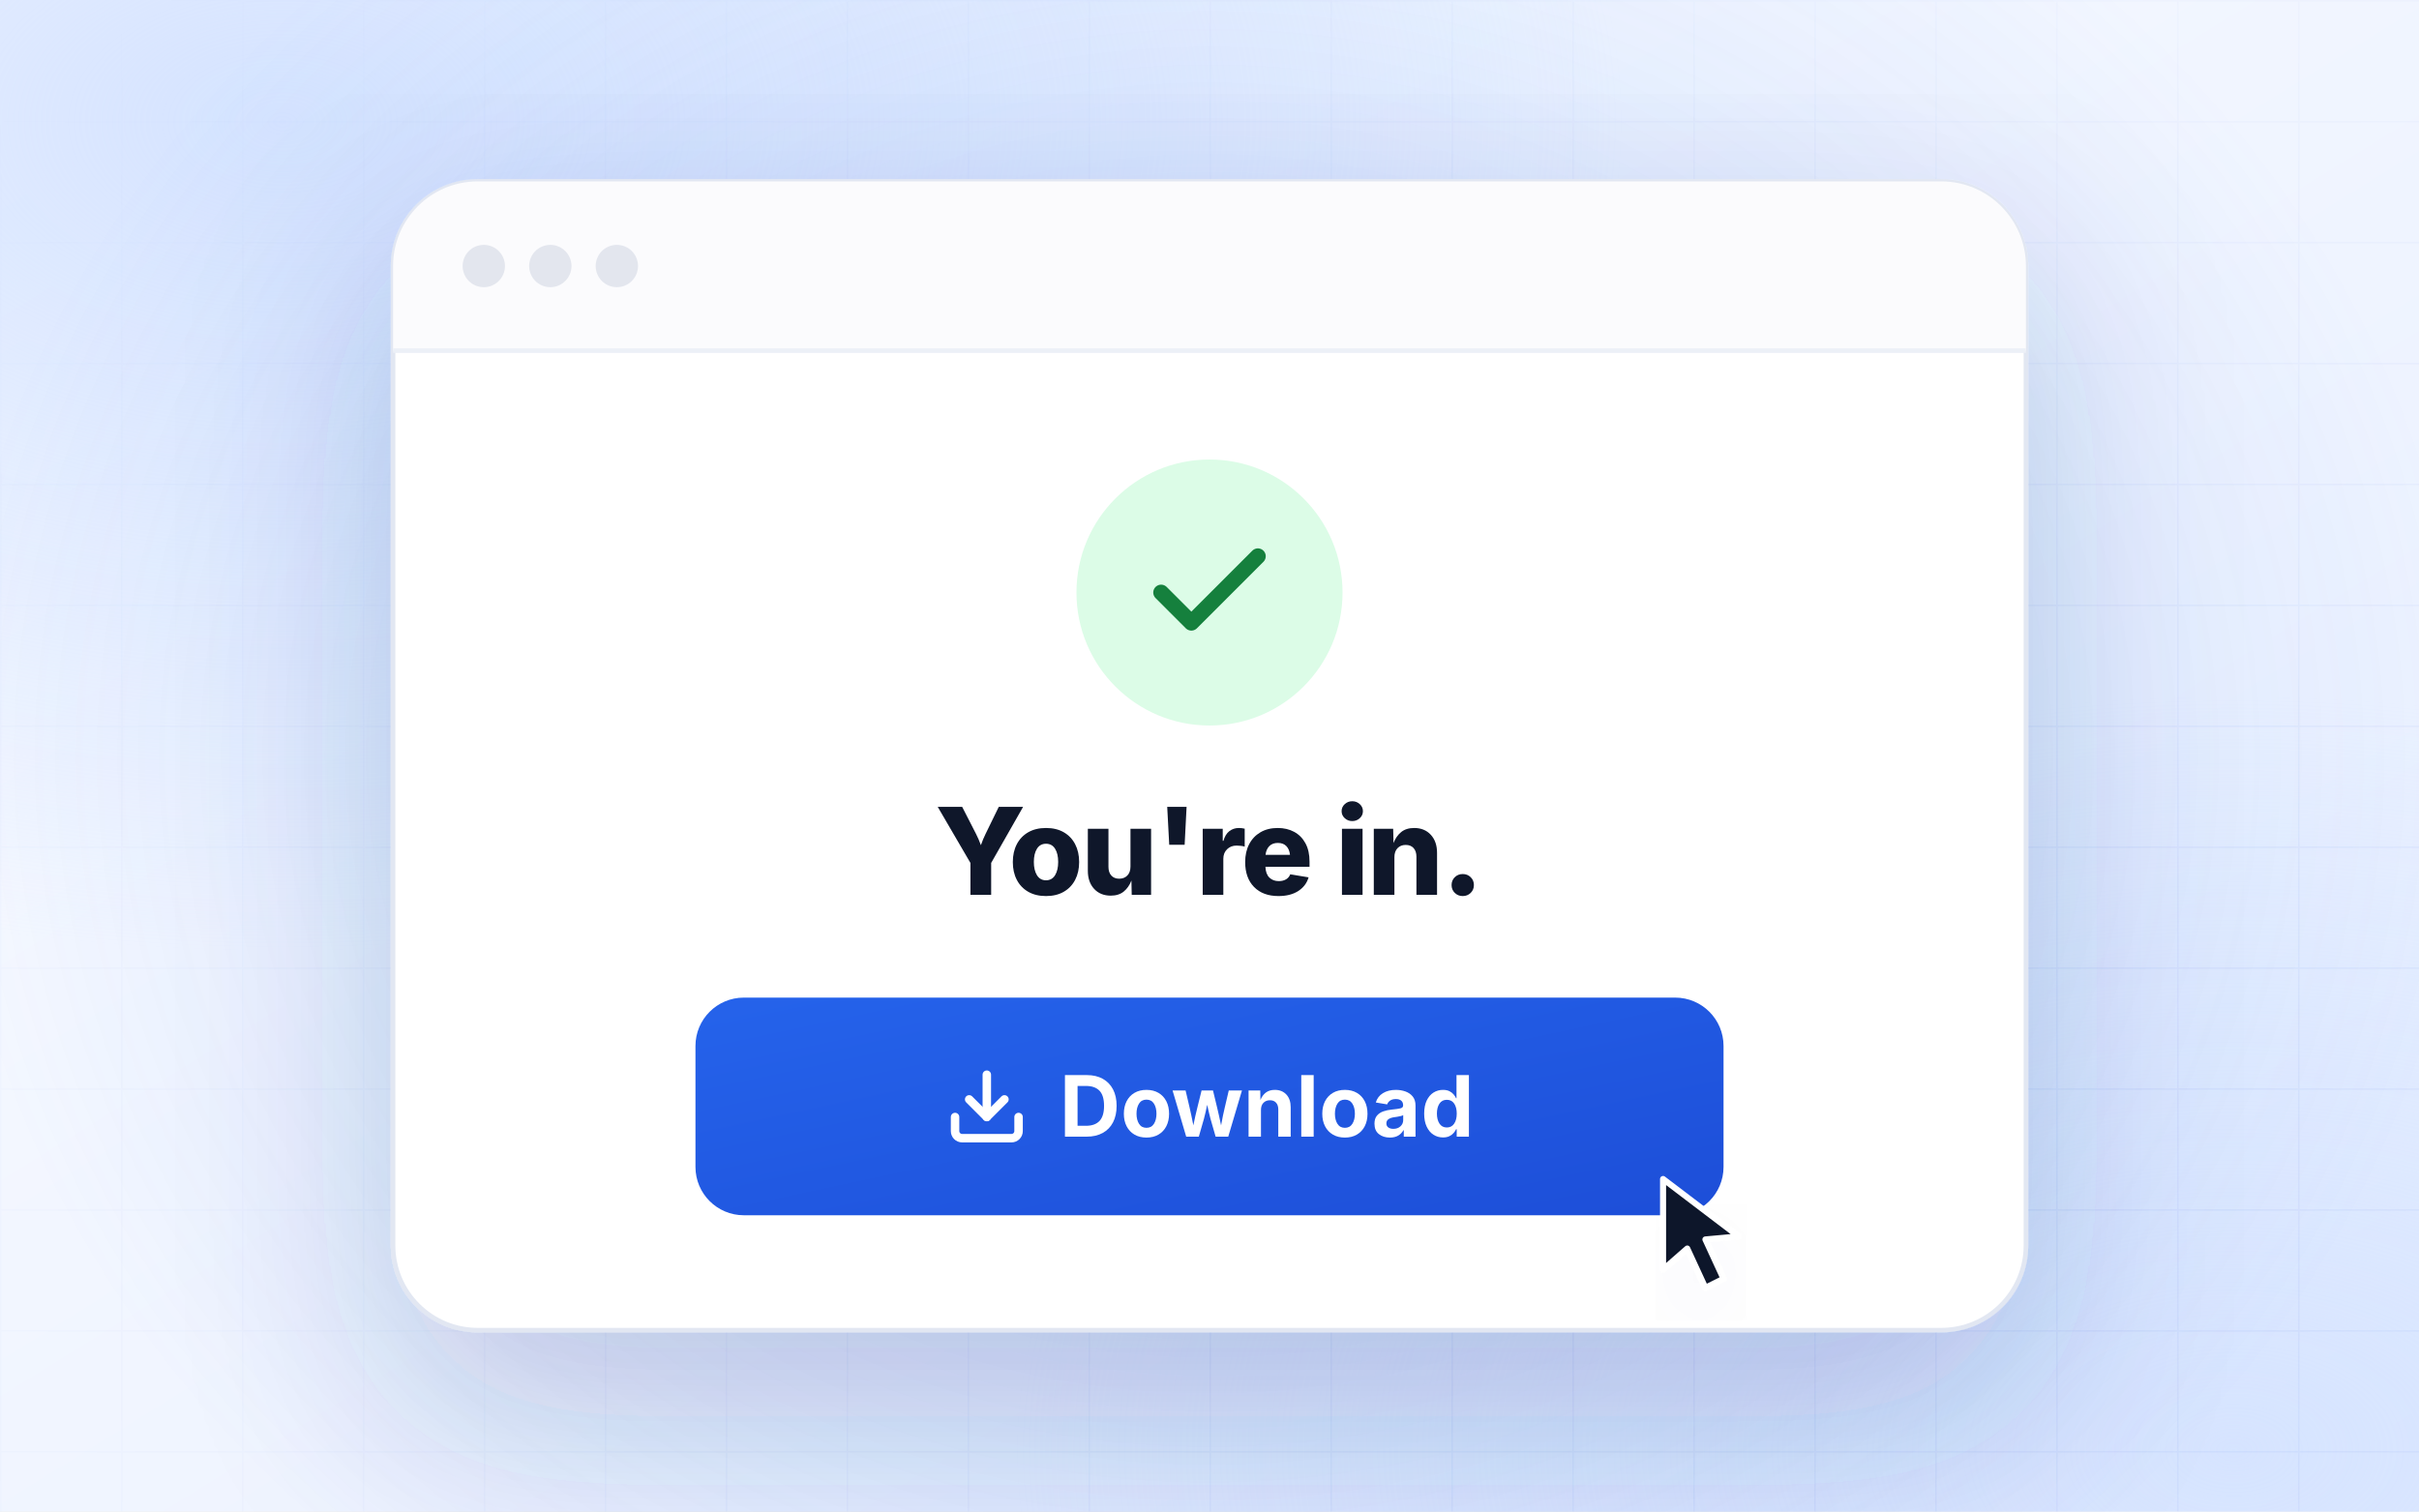
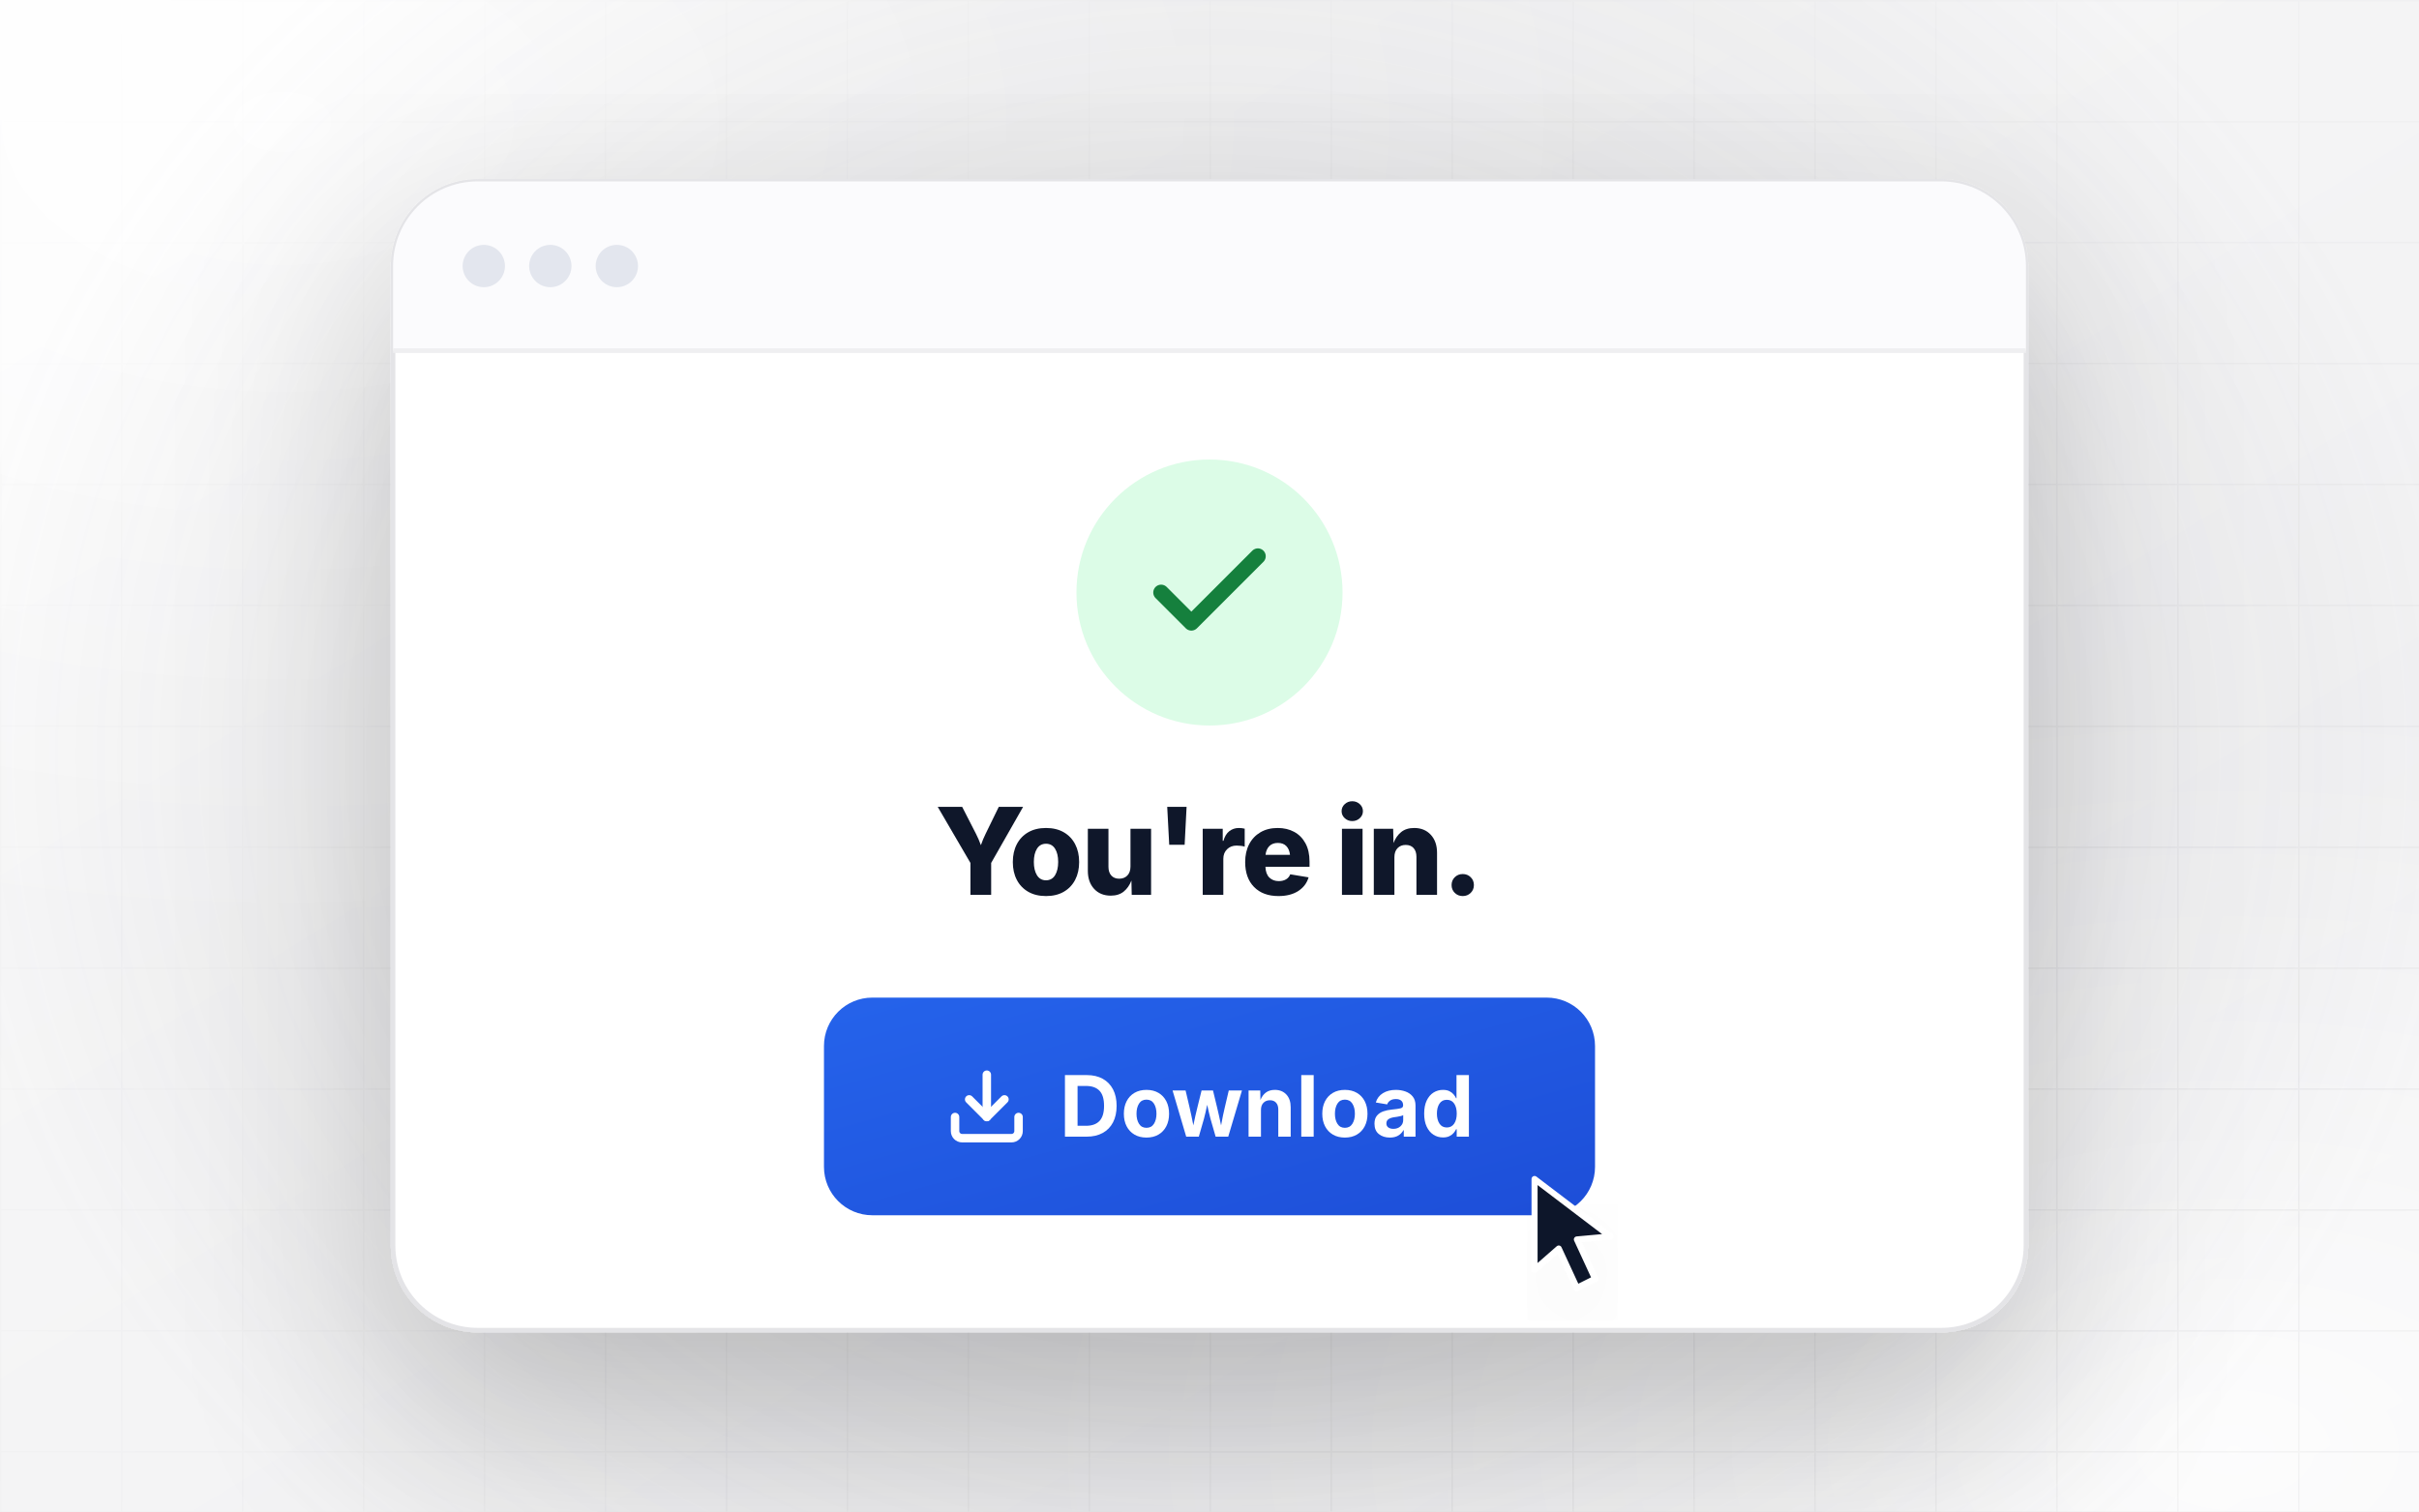
<svg xmlns="http://www.w3.org/2000/svg" xmlns:xlink="http://www.w3.org/1999/xlink" viewBox="0 0 800 500" width="800" height="500" role="img">
  <defs>
    <linearGradient id="bg" x1="0" y1="0" x2="1" y2="1">
-       <stop offset="0" stop-color="#FBFCFF" />
-       <stop offset="1" stop-color="#E6EEFF" />
+       <stop offset="0" stop-color="#FAFAFA" />
+       <stop offset="1" stop-color="#EEEEF0" />
    </linearGradient>
    <radialGradient id="glowA" cx="0.12" cy="0.08" r="0.55">
-       <stop offset="0" stop-color="#D3E2FF" stop-opacity="0.95" />
-       <stop offset="1" stop-color="#D3E2FF" stop-opacity="0" />
+       <stop offset="0" stop-color="#FFFFFF" stop-opacity="0.95" />
+       <stop offset="1" stop-color="#FFFFFF" stop-opacity="0" />
    </radialGradient>
    <radialGradient id="glowB" cx="0.92" cy="0.96" r="0.5">
-       <stop offset="0" stop-color="#D3E2FF" stop-opacity="0.85" />
-       <stop offset="1" stop-color="#D3E2FF" stop-opacity="0" />
+       <stop offset="0" stop-color="#FFFFFF" stop-opacity="0.85" />
+       <stop offset="1" stop-color="#FFFFFF" stop-opacity="0" />
    </radialGradient>
    <linearGradient id="gAcc" x1="0" y1="0" x2="1" y2="1">
      <stop offset="0" stop-color="#2563EB" />
      <stop offset="1" stop-color="#1D4ED8" />
    </linearGradient>
    <linearGradient id="gStroke" x1="0" y1="0" x2="1" y2="0">
      <stop offset="0" stop-color="#93C5FD" />
      <stop offset="1" stop-color="#818CF8" />
    </linearGradient>
    <pattern id="grid" width="40" height="40" patternUnits="userSpaceOnUse">
-       <path d="M40 0H0V40" fill="none" stroke="#1D4ED8" stroke-opacity="0.07" stroke-width="1" />
+       <path d="M40 0H0V40" fill="none" stroke="#52525B" stroke-opacity="0.07" stroke-width="1" />
    </pattern>
    <radialGradient id="fade" cx="0.5" cy="0.45" r="0.65">
      <stop offset="0" stop-color="#fff" stop-opacity="1" />
      <stop offset="1" stop-color="#fff" stop-opacity="0" />
    </radialGradient>
    <mask id="gridMask">
      <rect width="1200" height="800" fill="url(#fade)" />
    </mask>
    <filter id="e1" x="-10%" y="-10%" width="120%" height="140%">
      <feDropShadow dx="0" dy="1" stdDeviation="1.2" flood-color="#0F172A" flood-opacity="0.07" />
-       <feDropShadow dx="0" dy="12" stdDeviation="18" flood-color="#1E3A8A" flood-opacity="0.08" />
+       <feDropShadow dx="0" dy="12" stdDeviation="18" flood-color="#18181B" flood-opacity="0.08" />
    </filter>
    <filter id="e2" x="-15%" y="-15%" width="130%" height="160%">
      <feDropShadow dx="0" dy="2" stdDeviation="3" flood-color="#0F172A" flood-opacity="0.10" />
-       <feDropShadow dx="0" dy="28" stdDeviation="34" flood-color="#1E3A8A" flood-opacity="0.20" />
+       <feDropShadow dx="0" dy="28" stdDeviation="34" flood-color="#18181B" flood-opacity="0.20" />
    </filter>
    <radialGradient id="spot" cx="0.5" cy="0.5" r="0.5">
-       <stop offset="0" stop-color="#3B82F6" stop-opacity="0.24" />
-       <stop offset="1" stop-color="#3B82F6" stop-opacity="0" />
+       <stop offset="0" stop-color="#71717A" stop-opacity="0.24" />
+       <stop offset="1" stop-color="#71717A" stop-opacity="0" />
    </radialGradient>
    <path id="g800_Y" d="M601 0V540L47 1490H461L695 1033Q742 942 778 841Q813 942 858 1033L1081 1490H1493L952 540V0Z" />
    <path id="g800_o" d="M634 -21Q459 -21 333.0 51.5Q207 124 139.5 253.5Q72 383 72 555Q72 727 139.5 857.0Q207 987 333.0 1059.5Q459 1132 634 1132Q809 1132 934.5 1059.5Q1060 987 1127.5 857.0Q1195 727 1195 555Q1195 383 1127.5 253.5Q1060 124 934.5 51.5Q809 -21 634 -21ZM634 246Q734 246 787.0 331.5Q840 417 840 557Q840 697 787.0 781.0Q734 865 634 865Q534 865 481.0 781.0Q428 697 428 557Q428 417 481.0 331.5Q534 246 634 246Z" />
    <path id="g800_u" d="M503 -14Q327 -14 221.0 101.0Q115 216 115 406V1118H464V474Q464 380 512.5 326.5Q561 273 646 273Q732 273 784.5 327.5Q837 382 837 480V1118H1186V0H858L853 242Q808 125 723.0 55.5Q638 -14 503 -14Z" />
    <path id="g800_quotesingle" d="M233 848 199 1490H527L494 848Z" />
    <path id="g800_r" d="M115 0V1118H454V914H466Q496 1024 565.5 1078.0Q635 1132 727 1132Q778 1132 826 1120V816Q801 825 760.5 829.5Q720 834 688 834Q591 834 527.5 772.0Q464 710 464 610V0Z" />
    <path id="g800_e" d="M636 -21Q373 -21 222.5 132.5Q72 286 72 555Q72 727 139.5 857.0Q207 987 331.0 1059.5Q455 1132 623 1132Q780 1132 901.5 1066.5Q1023 1001 1092.5 873.5Q1162 746 1162 562V474H415Q420 353 481.5 292.5Q543 232 642 232Q712 232 763.0 261.5Q814 291 835 347L1146 296Q1104 151 971.5 65.0Q839 -21 636 -21ZM417 677H831Q821 772 769.0 825.5Q717 879 626 879Q534 879 480.5 824.5Q427 770 417 677Z" />
    <path id="g800_i" d="M115 0V1118H464V0ZM289 1249Q215 1249 162.0 1298.0Q109 1347 109 1417Q109 1487 162.0 1536.0Q215 1585 289 1585Q364 1585 417.0 1536.0Q470 1487 470 1417Q470 1347 417.0 1298.0Q364 1249 289 1249Z" />
    <path id="g800_n" d="M464 638V0H115V1118H443L449 877Q493 993 578.0 1062.5Q663 1132 799 1132Q974 1132 1080.0 1017.0Q1186 902 1186 712V0H837V644Q837 738 789.0 791.5Q741 845 655 845Q570 845 517.0 790.5Q464 736 464 638Z" />
    <path id="g800_period" d="M361 -21Q281 -21 226.5 32.5Q172 86 172 165Q172 245 226.5 298.5Q281 352 361 352Q441 352 495.5 298.5Q550 245 550 165Q550 86 495.5 32.5Q441 -21 361 -21Z" />
    <path id="g700_D" d="M659 0H135V1490H664Q888 1490 1049.5 1400.5Q1211 1311 1298.0 1144.5Q1385 978 1385 746Q1385 513 1298.0 346.0Q1211 179 1048.0 89.5Q885 0 659 0ZM440 263H644Q859 263 970.0 379.0Q1081 495 1081 746Q1081 996 970.5 1111.5Q860 1227 646 1227H440Z" />
    <path id="g700_o" d="M628 -22Q460 -22 337.0 50.5Q214 123 147.5 252.5Q81 382 81 554Q81 727 147.5 857.0Q214 987 337.0 1059.5Q460 1132 628 1132Q796 1132 919.0 1059.5Q1042 987 1108.5 857.0Q1175 727 1175 554Q1175 382 1108.5 252.5Q1042 123 919.0 50.5Q796 -22 628 -22ZM628 214Q748 214 809.0 311.0Q870 408 870 555Q870 703 809.0 799.5Q748 896 628 896Q508 896 447.5 799.5Q387 703 387 555Q387 408 447.5 311.0Q508 214 628 214Z" />
    <path id="g700_w" d="M361 0 31 1118H346L443 705Q463 612 487.0 505.0Q511 398 534 273Q557 395 582.5 502.5Q608 610 631 705L733 1118H1009L1109 705Q1130 610 1155.5 503.0Q1181 396 1205 272Q1226 396 1249.0 503.0Q1272 610 1294 705L1391 1118H1710L1378 0H1073L949 431Q928 503 908.5 593.0Q889 683 869 771Q850 683 830.0 592.5Q810 502 790 431L666 0Z" />
    <path id="g700_n" d="M428 647V0H128V1118H411L415 887Q462 1004 548.0 1068.0Q634 1132 763 1132Q937 1132 1042.0 1020.0Q1147 908 1147 711V0H847V659Q847 763 793.5 822.0Q740 881 645 881Q549 881 488.5 819.5Q428 758 428 647Z" />
    <path id="g700_l" d="M428 1490V0H128V1490Z" />
    <path id="g700_a" d="M440 -22Q280 -22 174.0 62.5Q68 147 68 313Q68 438 128.0 509.0Q188 580 284.0 613.0Q380 646 490 656Q634 670 697.5 685.5Q761 701 761 756V761Q761 832 715.5 871.0Q670 910 586 910Q499 910 446.0 872.5Q393 835 375 781L100 827Q143 972 271.5 1052.0Q400 1132 587 1132Q707 1132 815.5 1094.0Q924 1056 992.5 972.5Q1061 889 1061 753V0H777V155H767Q726 77 645.0 27.5Q564 -22 440 -22ZM525 189Q630 189 696.5 250.0Q763 311 763 400V521Q745 508 704.5 498.5Q664 489 619.0 481.5Q574 474 541 470Q458 458 407.0 423.0Q356 388 356 321Q356 256 403.5 222.5Q451 189 525 189Z" />
    <path id="g700_d" d="M537 -19Q408 -19 305.0 47.5Q202 114 141.5 242.5Q81 371 81 557Q81 748 143.0 876.0Q205 1004 308.0 1068.0Q411 1132 535 1132Q630 1132 693.0 1100.0Q756 1068 794.5 1021.0Q833 974 853 930H863V1490H1163V0H868V179H853Q832 134 793.0 88.5Q754 43 691.0 12.0Q628 -19 537 -19ZM629 222Q743 222 806.0 314.0Q869 406 869 558Q869 710 806.5 801.0Q744 892 629 892Q511 892 450.0 798.5Q389 705 389 558Q389 410 450.5 316.0Q512 222 629 222Z" />
  </defs>
  <style>
.pulse{transform-box:fill-box;transform-origin:center;animation:pulse 2.4s cubic-bezier(.2,.7,.3,1) infinite}
@keyframes pulse{0%{transform:scale(1);opacity:.30}75%{transform:scale(2.1);opacity:0}100%{transform:scale(2.1);opacity:0}}
.caret{animation:blink 1.1s steps(1) infinite}
@keyframes blink{0%,55%{opacity:1}56%,100%{opacity:0}}
.press{transform-box:fill-box;transform-origin:0 0;animation:press 3.2s ease-in-out infinite}
@keyframes press{0%,58%,100%{transform:translate(0,0) scale(1)}66%{transform:translate(1.5px,2px) scale(.9)}74%{transform:translate(0,0) scale(1)}}
.ripple{transform-box:fill-box;transform-origin:center;opacity:0;animation:ripple 3.2s ease-out infinite}
@keyframes ripple{0%,62%{opacity:0;transform:scale(.4)}68%{opacity:.5}100%{opacity:0;transform:scale(2.4)}}
.sweep{animation:sweep 4.8s cubic-bezier(.45,0,.2,1) infinite}
@keyframes sweep{0%{transform:translateY(-470px);opacity:0}8%{opacity:1}72%{transform:translateY(0);opacity:1}100%{transform:translateY(0);opacity:1}}
.ring{transform-box:fill-box;transform-origin:50% 12%;animation:ring 4s ease-in-out infinite}
@keyframes ring{0%,70%,100%{transform:rotate(0)}74%{transform:rotate(14deg)}78%{transform:rotate(-12deg)}82%{transform:rotate(8deg)}86%{transform:rotate(-4deg)}90%{transform:rotate(0)}}
.glow{animation:glow 2.6s ease-in-out infinite}
@keyframes glow{0%,100%{opacity:1}50%{opacity:.45}}
.float{animation:float 6s ease-in-out infinite}
@keyframes float{0%,100%{transform:translateY(0)}50%{transform:translateY(-6px)}}
@media (prefers-reduced-motion: reduce){*{animation:none!important}}
</style>
  <rect width="800" height="500" fill="url(#bg)" />
  <rect width="800" height="500" fill="url(#glowA)" />
  <rect width="800" height="500" fill="url(#glowB)" />
  <rect width="800" height="500" fill="url(#grid)" mask="url(#gridMask)" />
  <ellipse cx="400.0" cy="250.0" rx="421.2" ry="361.0" fill="url(#spot)" />
-   <rect x="130" y="60" width="540" height="380" rx="28" fill="#fff" stroke="#E2E7F2" stroke-width="1.5" filter="url(#e2)" />
+   <rect x="130" y="60" width="540" height="380" rx="28" fill="#fff" stroke="#E4E4E7" stroke-width="1.5" filter="url(#e2)" />
  <path d="M130 116 V88 a28 28 0 0 1 28 -28 H642 a28 28 0 0 1 28 28 V116 Z" fill="#FBFBFD" />
-   <line x1="130" y1="116" x2="670" y2="116" stroke="#ECF0F7" stroke-width="1.5" />
+   <line x1="130" y1="116" x2="670" y2="116" stroke="#EFEFF1" stroke-width="1.5" />
  <circle cx="160" cy="88" r="7" fill="#E3E6EE" />
  <circle cx="182" cy="88" r="7" fill="#E3E6EE" />
  <circle cx="204" cy="88" r="7" fill="#E3E6EE" />
  <circle cx="400.0" cy="196" r="44" fill="#DCFCE7" />
  <g transform="translate(376.0 172) scale(2)" fill="none" stroke="#15803D" stroke-width="2.6" stroke-linecap="round" stroke-linejoin="round">
    <path d="M20 6 9 17l-5-5" />
  </g>
  <g>
    <use href="#g800_Y" xlink:href="#g800_Y" transform="translate(309.20 296.00) scale(0.01953 -0.01953)" fill="#0F172A" />
    <use href="#g800_o" xlink:href="#g800_o" transform="translate(333.55 296.00) scale(0.01953 -0.01953)" fill="#0F172A" />
    <use href="#g800_u" xlink:href="#g800_u" transform="translate(357.52 296.00) scale(0.01953 -0.01953)" fill="#0F172A" />
    <use href="#g800_quotesingle" xlink:href="#g800_quotesingle" transform="translate(382.13 296.00) scale(0.01953 -0.01953)" fill="#0F172A" />
    <use href="#g800_r" xlink:href="#g800_r" transform="translate(395.51 296.00) scale(0.01953 -0.01953)" fill="#0F172A" />
    <use href="#g800_e" xlink:href="#g800_e" transform="translate(410.39 296.00) scale(0.01953 -0.01953)" fill="#0F172A" />
    <use href="#g800_i" xlink:href="#g800_i" transform="translate(441.56 296.00) scale(0.01953 -0.01953)" fill="#0F172A" />
    <use href="#g800_n" xlink:href="#g800_n" transform="translate(452.09 296.00) scale(0.01953 -0.01953)" fill="#0F172A" />
    <use href="#g800_period" xlink:href="#g800_period" transform="translate(476.70 296.00) scale(0.01953 -0.01953)" fill="#0F172A" />
  </g>
-   <rect x="230.0" y="330" width="340" height="72" rx="16" fill="url(#gAcc)" />
+   <rect x="272.5" y="330" width="255" height="72" rx="16" fill="url(#gAcc)" />
  <g transform="translate(312.3535 352.0) scale(1.1667)" fill="none" stroke="#fff" stroke-width="2.4" stroke-linecap="round" stroke-linejoin="round">
    <path d="M12 15V3" />
    <path d="M21 15v4a2 2 0 0 1-2 2H5a2 2 0 0 1-2-2v-4" />
    <path d="m7 10 5 5 5-5" />
  </g>
  <g>
    <use href="#g700_D" xlink:href="#g700_D" transform="translate(350.35 376.00) scale(0.01367 -0.01367)" fill="#fff" />
    <use href="#g700_o" xlink:href="#g700_o" transform="translate(370.57 376.00) scale(0.01367 -0.01367)" fill="#fff" />
    <use href="#g700_w" xlink:href="#g700_w" transform="translate(387.36 376.00) scale(0.01367 -0.01367)" fill="#fff" />
    <use href="#g700_n" xlink:href="#g700_n" transform="translate(411.17 376.00) scale(0.01367 -0.01367)" fill="#fff" />
    <use href="#g700_l" xlink:href="#g700_l" transform="translate(428.60 376.00) scale(0.01367 -0.01367)" fill="#fff" />
    <use href="#g700_o" xlink:href="#g700_o" transform="translate(436.19 376.00) scale(0.01367 -0.01367)" fill="#fff" />
    <use href="#g700_a" xlink:href="#g700_a" transform="translate(453.63 376.00) scale(0.01367 -0.01367)" fill="#fff" />
    <use href="#g700_d" xlink:href="#g700_d" transform="translate(469.89 376.00) scale(0.01367 -0.01367)" fill="#fff" />
  </g>
-   <circle class="ripple" cx="550.0" cy="390" r="14" fill="#2563EB" />
+   <circle class="ripple" cx="507.5" cy="390" r="14" fill="#2563EB" />
  <g class="press">
    <g filter="url(#e1)">
-       <path d="M550.0 390 l0 30 l8 -7 l6 13 l6 -3 l-6 -13 l11 -1 z" fill="#0F172A" stroke="#fff" stroke-width="2" stroke-linejoin="round" />
+       <path d="M507.5 390 l0 30 l8 -7 l6 13 l6 -3 l-6 -13 l11 -1 z" fill="#0F172A" stroke="#fff" stroke-width="2" stroke-linejoin="round" />
    </g>
  </g>
</svg>
